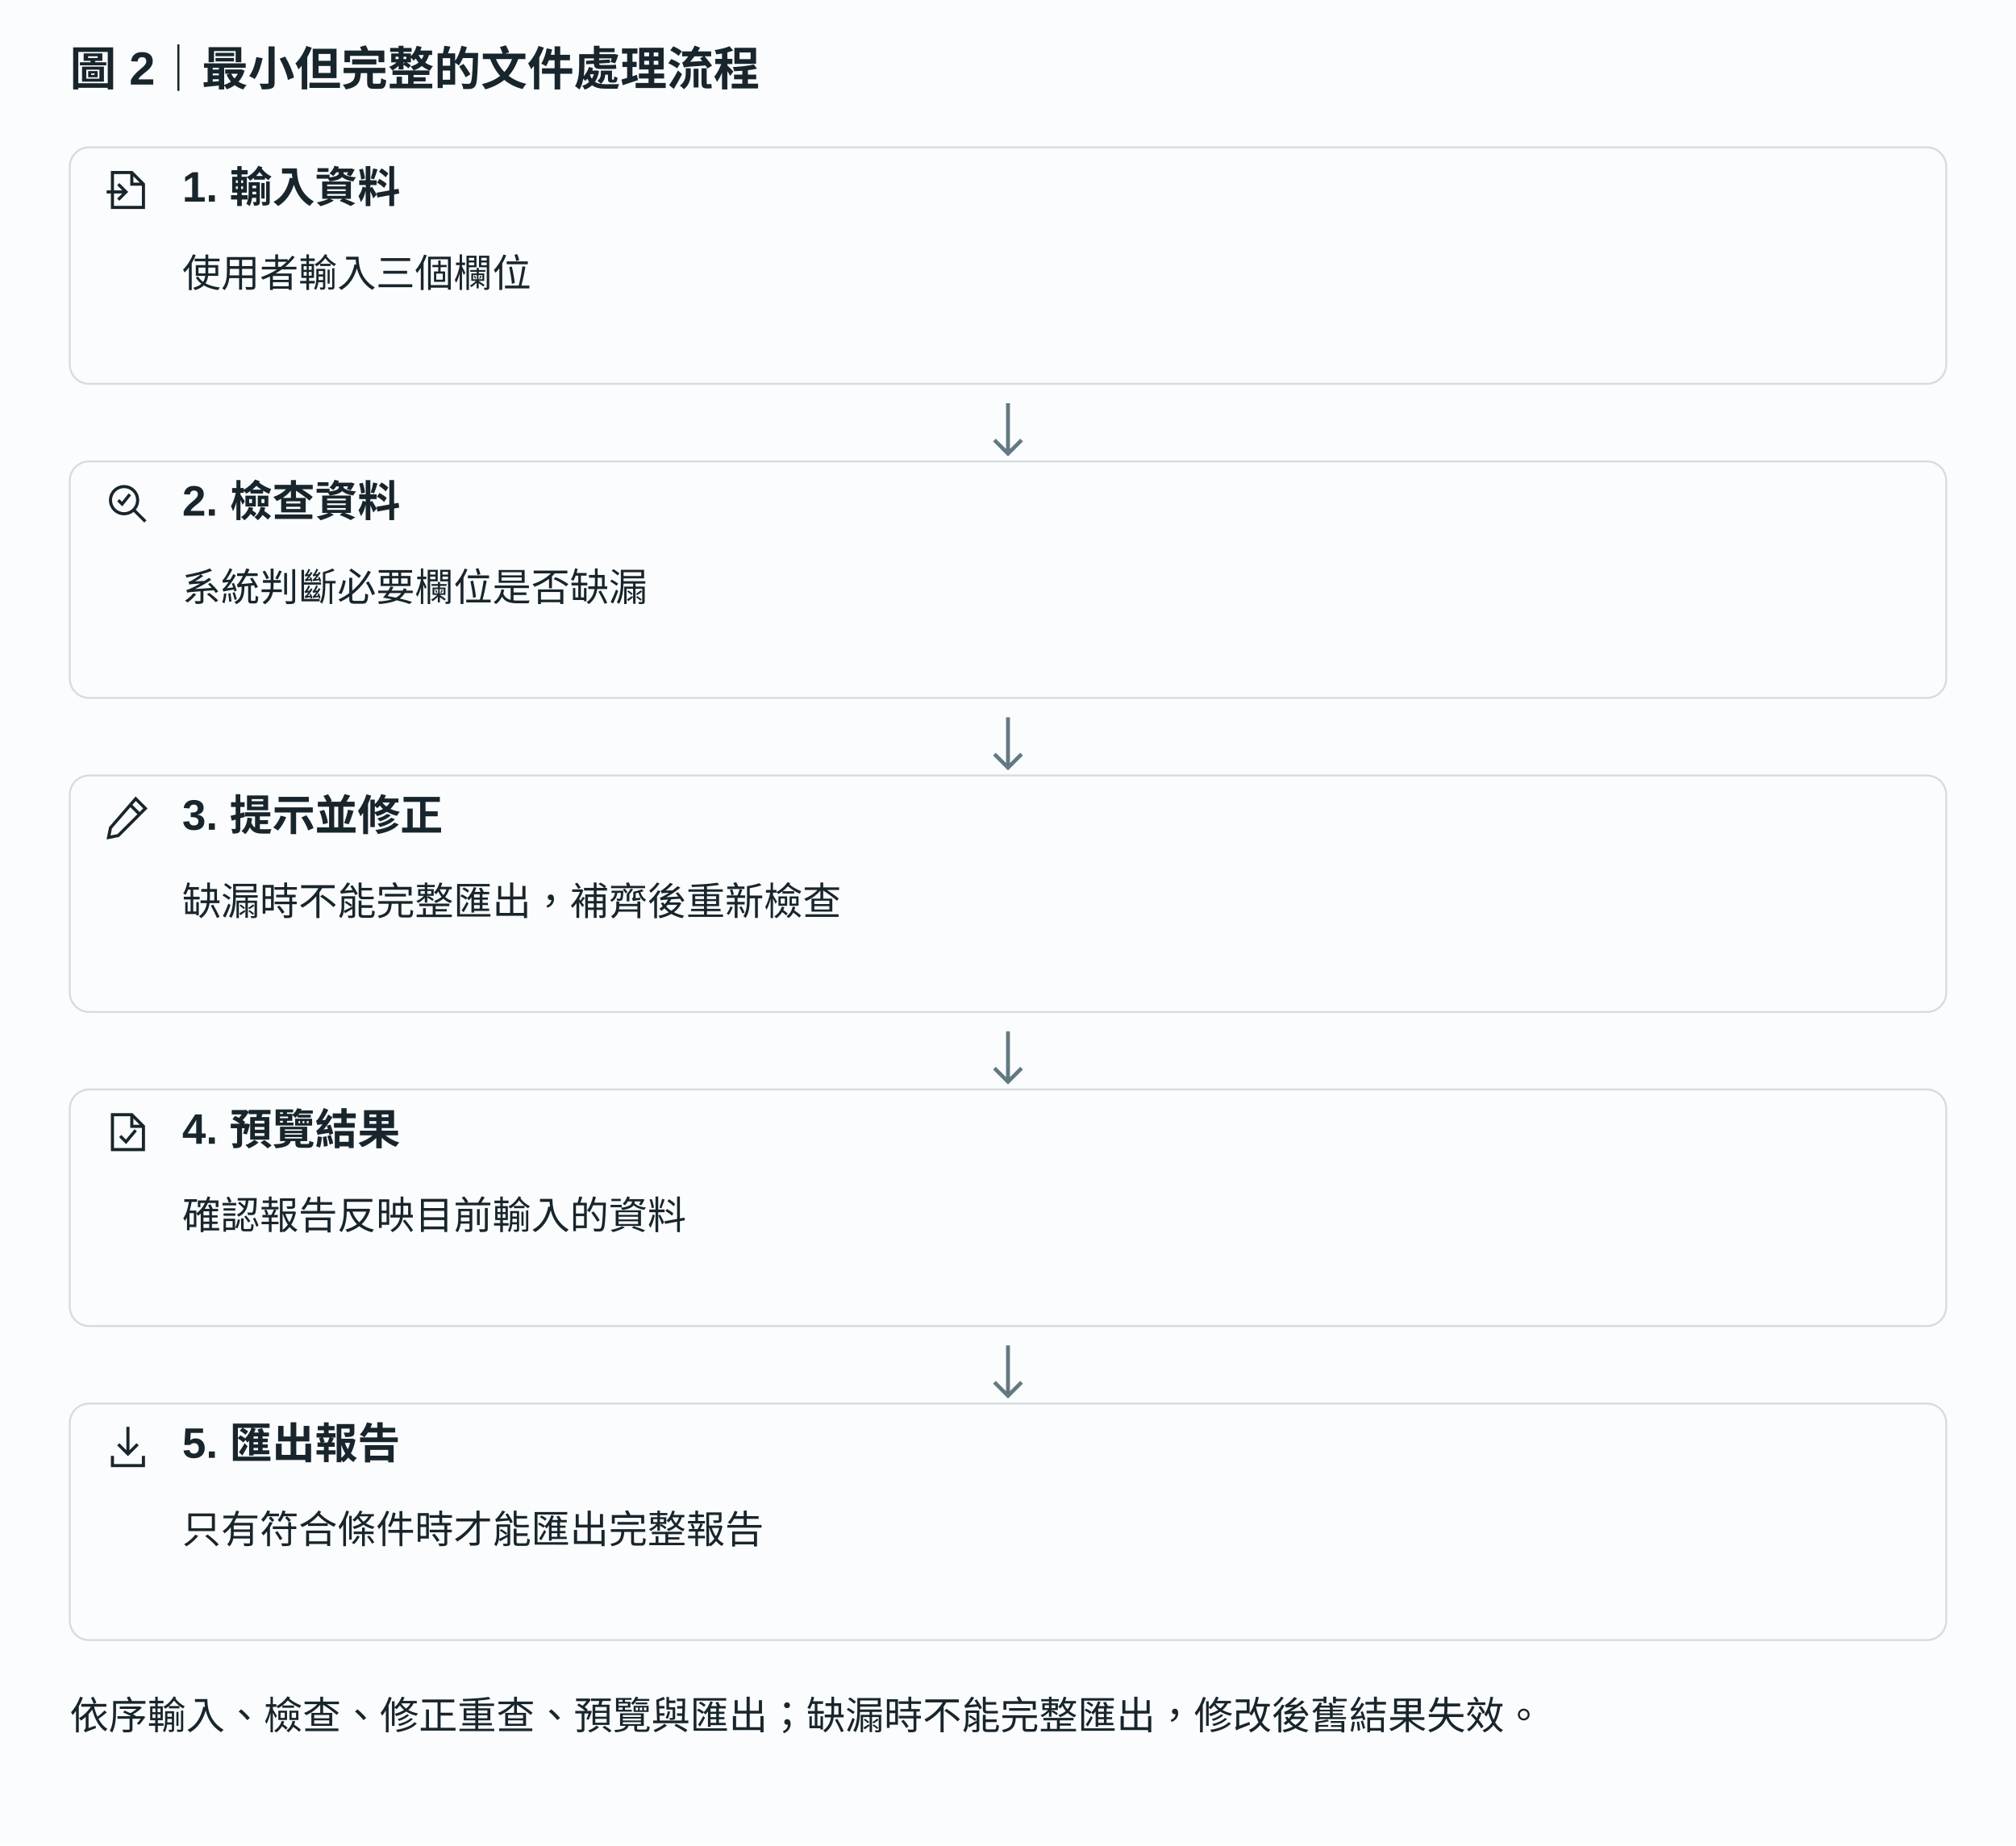
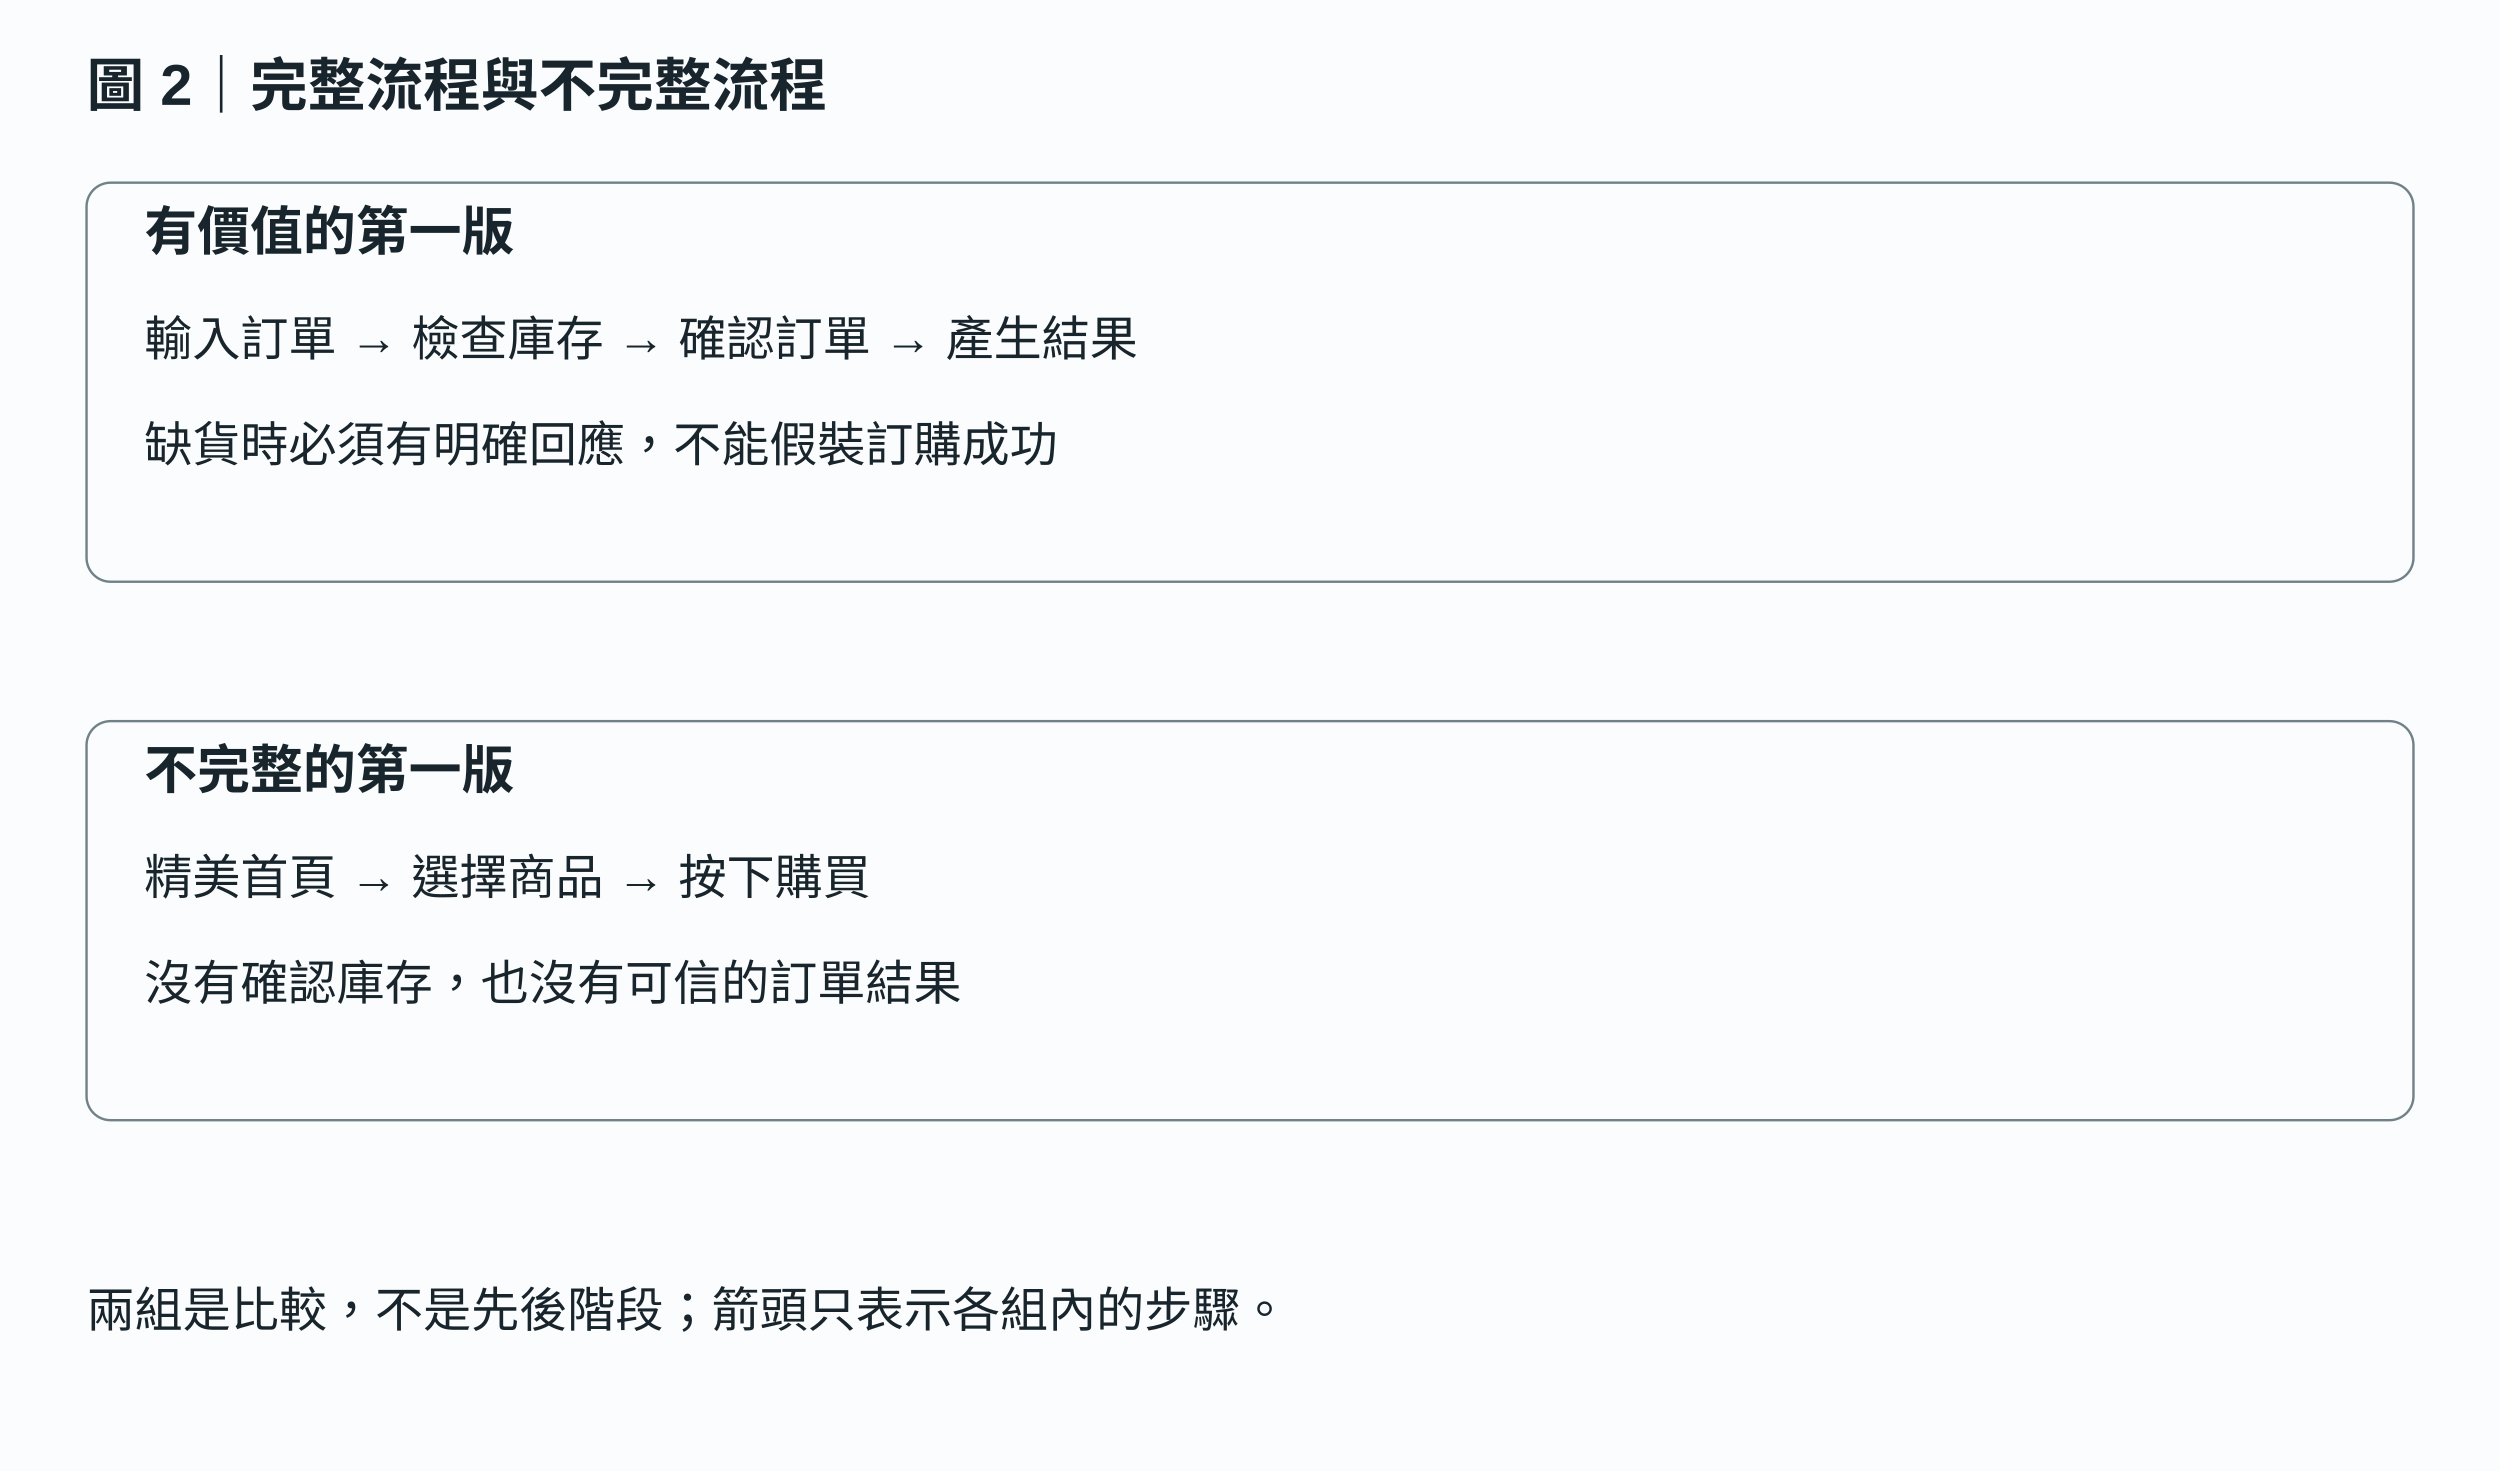
- <svg xmlns="http://www.w3.org/2000/svg" viewBox="0 0 1040 952" role="img" aria-labelledby="title desc" lang="zh">
-   <rect width="1040" height="952" fill="#fbfcfd" />
+ <svg xmlns="http://www.w3.org/2000/svg" viewBox="0 0 1040 612" role="img" aria-labelledby="title desc" lang="zh">
+   <rect width="1040" height="612" fill="#fbfcfd" />
  <g fill="#18252c" font-family="Arial, Noto Sans CJK TC, sans-serif">
-     <text x="36" y="44" font-size="24" font-weight="650">圖 2｜最小但完整的文件處理流程</text>
-     <rect x="36" y="76" width="968" height="122" rx="10" fill="#fbfcfd" stroke="#d5dce0" />
-     <text x="94" y="104" font-size="22" font-weight="650">1. 輸入資料</text>
-     <text x="94" y="148" font-size="20" font-weight="400">使用者輸入三個欄位</text>
-     <path d="M4 3h10l6 6v12H4V3Zm10 0v6h6M1 13h10m-4-4 4 4-4 4" transform="translate(54 86)" fill="none" stroke="#18252c" stroke-width="1.6" />
-     <path d="M520 208v26m-7-7 7 7 7-7" fill="none" stroke="#637982" stroke-width="2" />
-     <rect x="36" y="238" width="968" height="122" rx="10" fill="#fbfcfd" stroke="#d5dce0" />
-     <text x="94" y="266" font-size="22" font-weight="650">2. 檢查資料</text>
-     <text x="94" y="310" font-size="20" font-weight="400">系統判斷必要欄位是否缺漏</text>
-     <path d="M10 3a7 7 0 1 0 0 14 7 7 0 0 0 0-14Zm5 12 6 6M7 10l2 2 4-5" transform="translate(54 248)" fill="none" stroke="#18252c" stroke-width="1.6" />
-     <path d="M520 370v26m-7-7 7 7 7-7" fill="none" stroke="#637982" stroke-width="2" />
-     <rect x="36" y="400" width="968" height="122" rx="10" fill="#fbfcfd" stroke="#d5dce0" />
-     <text x="94" y="428" font-size="22" font-weight="650">3. 提示並修正</text>
-     <text x="94" y="472" font-size="20" font-weight="400">缺漏時不能完整匯出，補齊後重新檢查</text>
-     <path d="m3 17-1 5 5-1L21 7l-5-5L3 17Zm10-12 5 5" transform="translate(54 410)" fill="none" stroke="#18252c" stroke-width="1.6" />
-     <path d="M520 532v26m-7-7 7 7 7-7" fill="none" stroke="#637982" stroke-width="2" />
-     <rect x="36" y="562" width="968" height="122" rx="10" fill="#fbfcfd" stroke="#d5dce0" />
-     <text x="94" y="590" font-size="22" font-weight="650">4. 預覽結果</text>
-     <text x="94" y="634" font-size="20" font-weight="400">確認報告反映目前輸入的資料</text>
-     <path d="M4 3h10l6 6v12H4V3Zm10 0v6h6M8 14l3 3 5-6" transform="translate(54 572)" fill="none" stroke="#18252c" stroke-width="1.6" />
-     <path d="M520 694v26m-7-7 7 7 7-7" fill="none" stroke="#637982" stroke-width="2" />
-     <rect x="36" y="724" width="968" height="122" rx="10" fill="#fbfcfd" stroke="#d5dce0" />
-     <text x="94" y="752" font-size="22" font-weight="650">5. 匯出報告</text>
-     <text x="94" y="796" font-size="20" font-weight="400">只有符合條件時才能匯出完整報告</text>
-     <path d="M12 2v14m-5-5 5 5 5-5M4 17v5h16v-5" transform="translate(54 734)" fill="none" stroke="#18252c" stroke-width="1.6" />
-     <text x="36" y="892" font-size="20" font-weight="400">依序輸入、檢查、修正重查、預覽與匯出；缺漏時不能完整匯出，修改後舊結果失效。</text>
+     <text x="36" y="44" font-size="24" font-weight="650">圖 2｜完整流程與不完整流程</text>
+     <rect x="36" y="76" width="968" height="166" rx="10" fill="#fbfcfd" stroke="#718188" />
+     <text x="60" y="104" font-size="22" font-weight="650">有價值的第一版</text>
+     <text x="60" y="148" font-size="20" font-weight="400">輸入訂單 → 檢查庫存 → 確認訂單 → 產生結果</text>
+     <text x="60" y="192" font-size="20" font-weight="400">缺貨時必須有明確回應，不能假裝訂購成功</text>
+     <rect x="36" y="300" width="968" height="166" rx="10" fill="#fbfcfd" stroke="#718188" />
+     <text x="60" y="328" font-size="22" font-weight="650">不完整的第一版</text>
+     <text x="60" y="372" font-size="20" font-weight="400">精美首頁 → 選擇商品 → 按下購買</text>
+     <text x="60" y="416" font-size="20" font-weight="400">沒有確認庫存，也沒有可信的訂單結果</text>
+     <text x="36" y="552" font-size="20" font-weight="400">兩組是比較，不是先後階段；箭頭只表示各組內的步驟。</text>
  </g>
</svg>
